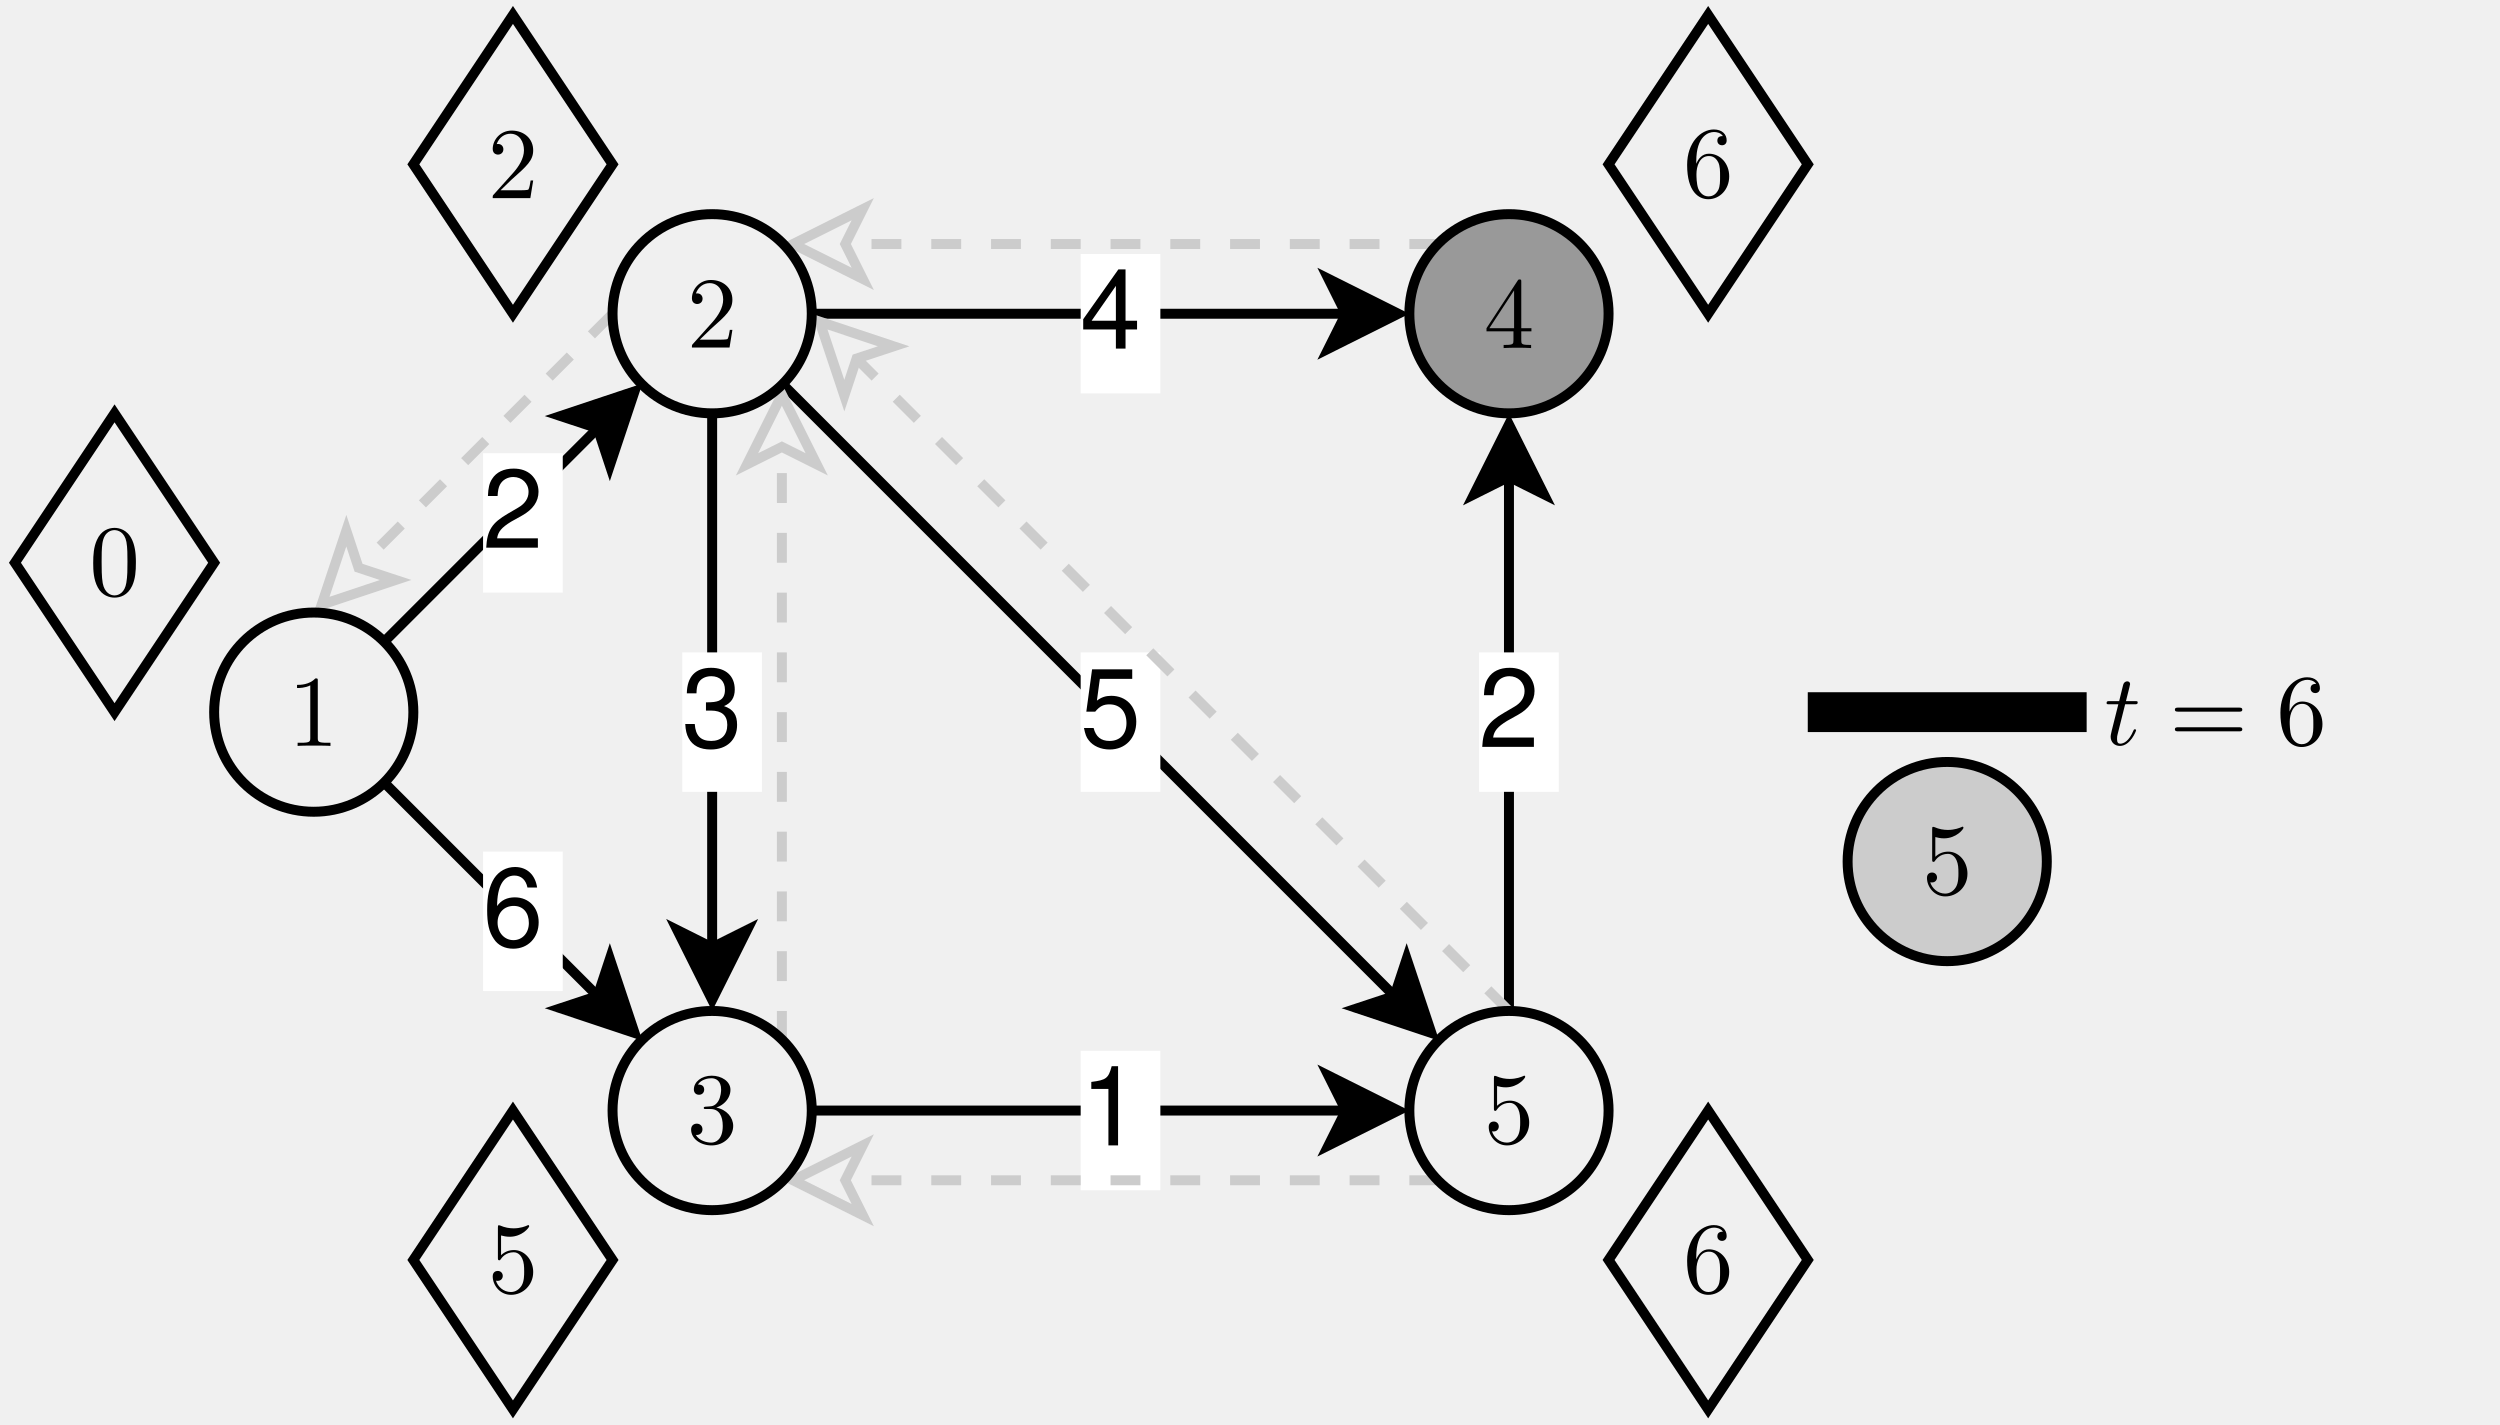
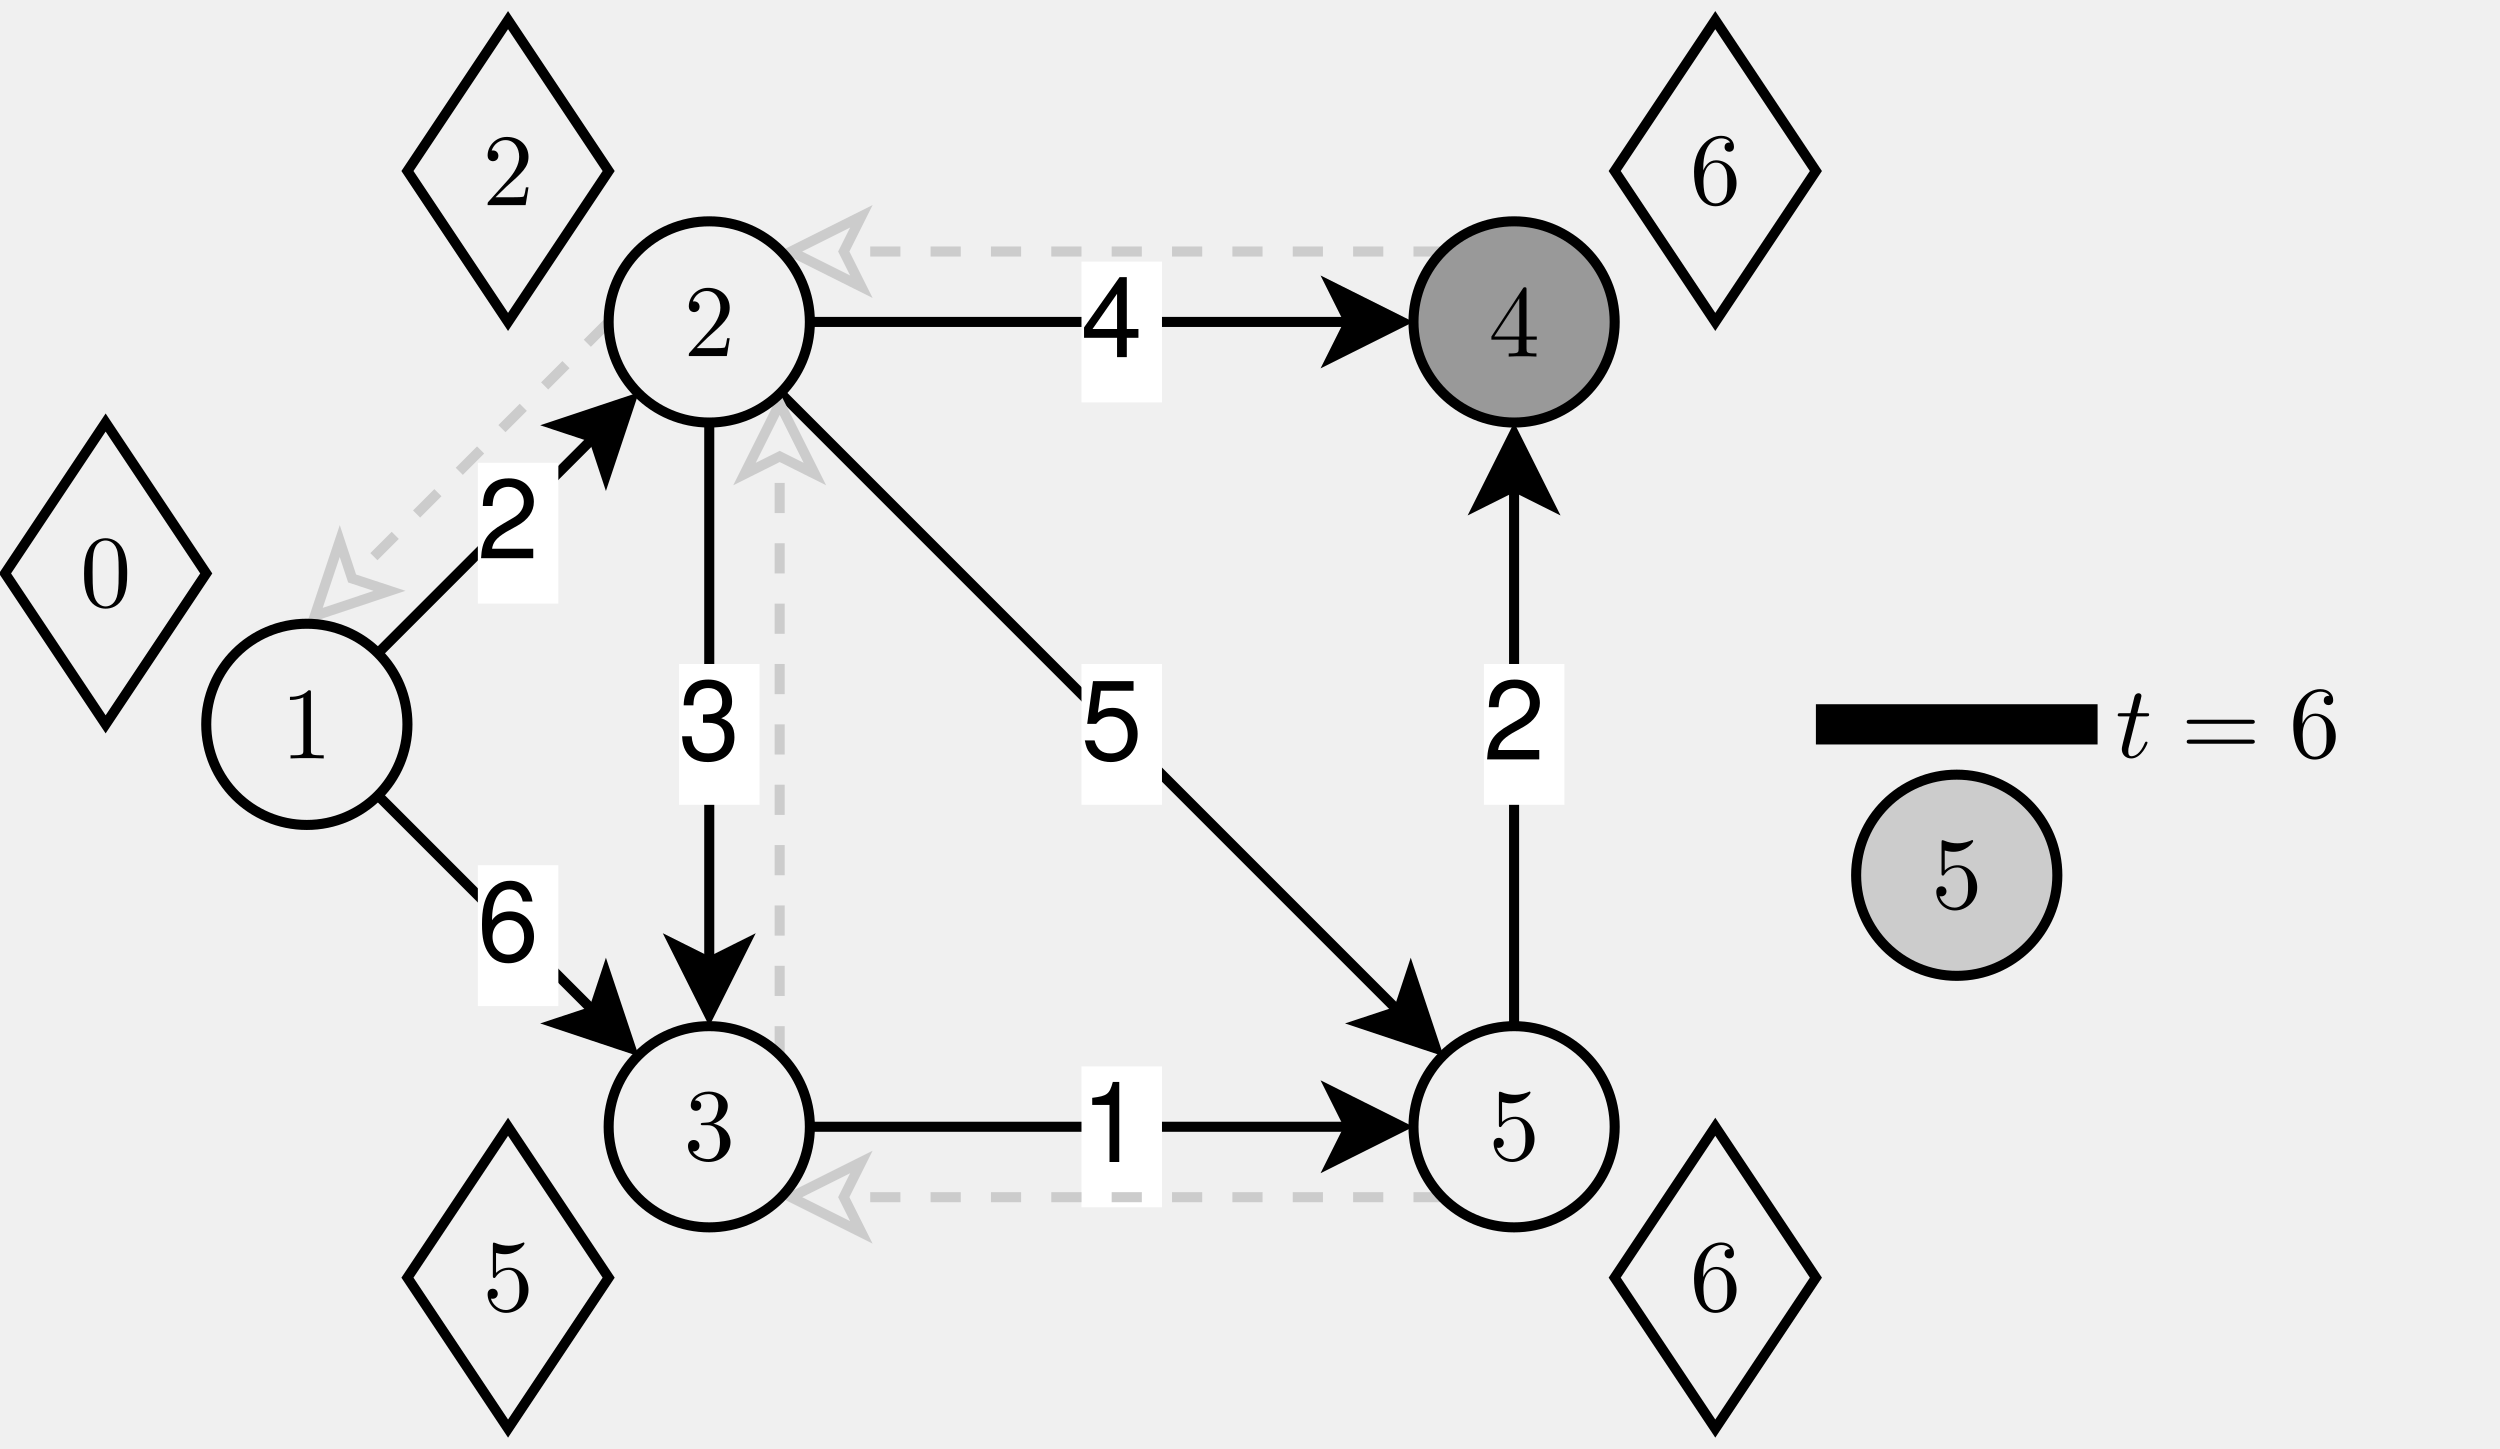
- <svg xmlns="http://www.w3.org/2000/svg" width="251px" height="143px" version="1.1" id="svg4147">
+ <svg xmlns="http://www.w3.org/2000/svg" width="248.5" height="144" version="1.1" id="svg4147">
  <defs id="defs4149" />
-   <g transform="translate(0.5,0.5)" id="g4151">
-     <path d="M 38 64 L 59.5 42.5" fill="none" stroke="#000000" stroke-miterlimit="10" pointer-events="none" id="path4173" />
-     <path d="M 63.21 38.79 L 60.73 46.22 L 59.5 42.5 L 55.78 41.27 Z" fill="#000000" stroke="#000000" stroke-miterlimit="10" pointer-events="none" id="path4175" />
-     <g fill="#000000" font-family="Helvetica" text-anchor="middle" font-size="11px" id="g4177">
-       <rect fill="#ffffff" stroke="none" x="48" y="45" width="8" height="14" stroke-width="0" id="rect4179" />
+   <g transform="translate(-0.5,2.5)" id="g4151">
+     <path d="M 38,62.5 59.5,41" stroke-miterlimit="10" pointer-events="none" id="path4173" style="fill:none;stroke:#000000;stroke-miterlimit:10" />
+     <path d="M 63.21,37.29 60.73,44.72 59.5,41 55.78,39.77 z" stroke-miterlimit="10" pointer-events="none" id="path4175" style="fill:#000000;stroke:#000000;stroke-miterlimit:10" />
+     <g font-size="11px" id="g4177" style="font-size:11px;text-anchor:middle;fill:#000000;font-family:Helvetica" transform="translate(0,-1.5)">
+       <rect x="48" y="45" width="8" height="14" id="rect4179" style="fill:#ffffff;stroke:none" />
      <text x="51" y="54.5" id="text4181">2</text>
    </g>
-     <path d="M 71 41 L 71 94.63" fill="none" stroke="#000000" stroke-miterlimit="10" pointer-events="none" id="path4193" />
-     <path d="M 71 99.88 L 67.5 92.88 L 71 94.63 L 74.5 92.88 Z" fill="#000000" stroke="#000000" stroke-miterlimit="10" pointer-events="none" id="path4195" />
-     <g fill="#000000" font-family="Helvetica" text-anchor="middle" font-size="11px" id="g4197">
-       <rect fill="#ffffff" stroke="none" x="68" y="65" width="8" height="14" stroke-width="0" id="rect4199" />
+     <path d="m 71,39.5 0,53.63" stroke-miterlimit="10" pointer-events="none" id="path4193" style="fill:none;stroke:#000000;stroke-miterlimit:10" />
+     <path d="m 71,98.38 -3.5,-7 3.5,1.75 3.5,-1.75 z" stroke-miterlimit="10" pointer-events="none" id="path4195" style="fill:#000000;stroke:#000000;stroke-miterlimit:10" />
+     <g font-size="11px" id="g4197" style="font-size:11px;text-anchor:middle;fill:#000000;font-family:Helvetica" transform="translate(0,-1.5)">
+       <rect x="68" y="65" width="8" height="14" id="rect4199" style="fill:#ffffff;stroke:none" />
      <text x="71" y="74.5" id="text4201">3</text>
    </g>
-     <path d="M 38 78 L 59.5 99.5" fill="none" stroke="#000000" stroke-miterlimit="10" pointer-events="none" id="path4203" />
-     <path d="M 63.21 103.21 L 55.78 100.73 L 59.5 99.5 L 60.73 95.78 Z" fill="#000000" stroke="#000000" stroke-miterlimit="10" pointer-events="none" id="path4205" />
-     <g fill="#000000" font-family="Helvetica" text-anchor="middle" font-size="11px" id="g4207">
-       <rect fill="#ffffff" stroke="none" x="48" y="85" width="8" height="14" stroke-width="0" id="rect4209" />
+     <path d="M 38,76.5 59.5,98" stroke-miterlimit="10" pointer-events="none" id="path4203" style="fill:none;stroke:#000000;stroke-miterlimit:10" />
+     <path d="M 63.21,101.71 55.78,99.23 59.5,98 60.73,94.28 z" stroke-miterlimit="10" pointer-events="none" id="path4205" style="fill:#000000;stroke:#000000;stroke-miterlimit:10" />
+     <g font-size="11px" id="g4207" style="font-size:11px;text-anchor:middle;fill:#000000;font-family:Helvetica" transform="translate(0,-1.5)">
+       <rect x="48" y="85" width="8" height="14" id="rect4209" style="fill:#ffffff;stroke:none" />
      <text x="51" y="94.5" id="text4211">6</text>
    </g>
-     <path d="M 81 31 L 134.63 31" fill="none" stroke="#000000" stroke-miterlimit="10" pointer-events="none" id="path4223" />
-     <path d="M 139.88 31 L 132.88 34.5 L 134.63 31 L 132.88 27.5 Z" fill="#000000" stroke="#000000" stroke-miterlimit="10" pointer-events="none" id="path4225" />
-     <g fill="#000000" font-family="Helvetica" text-anchor="middle" font-size="11px" id="g4227">
-       <rect fill="#ffffff" stroke="none" x="108" y="25" width="8" height="14" stroke-width="0" id="rect4229" />
+     <path d="m 81,29.5 53.63,0" stroke-miterlimit="10" pointer-events="none" id="path4223" style="fill:none;stroke:#000000;stroke-miterlimit:10" />
+     <path d="m 139.88,29.5 -7,3.5 1.75,-3.5 -1.75,-3.5 z" stroke-miterlimit="10" pointer-events="none" id="path4225" style="fill:#000000;stroke:#000000;stroke-miterlimit:10" />
+     <g font-size="11px" id="g4227" style="font-size:11px;text-anchor:middle;fill:#000000;font-family:Helvetica" transform="translate(0,-1.5)">
+       <rect x="108" y="25" width="8" height="14" id="rect4229" style="fill:#ffffff;stroke:none" />
      <text x="111" y="34.5" id="text4231">4</text>
    </g>
-     <path d="M 151 47.37 L 151 101" fill="none" stroke="#000000" stroke-miterlimit="10" pointer-events="none" id="path4243" />
-     <path d="M 151 42.12 L 154.5 49.12 L 151 47.37 L 147.5 49.12 Z" fill="#000000" stroke="#000000" stroke-miterlimit="10" pointer-events="none" id="path4245" />
-     <g fill="#000000" font-family="Helvetica" text-anchor="middle" font-size="11px" id="g4247">
-       <rect fill="#ffffff" stroke="none" x="148" y="65" width="8" height="14" stroke-width="0" id="rect4249" />
+     <path d="m 151,45.87 0,53.63" stroke-miterlimit="10" pointer-events="none" id="path4243" style="fill:none;stroke:#000000;stroke-miterlimit:10" />
+     <path d="m 151,40.62 3.5,7 -3.5,-1.75 -3.5,1.75 z" stroke-miterlimit="10" pointer-events="none" id="path4245" style="fill:#000000;stroke:#000000;stroke-miterlimit:10" />
+     <g font-size="11px" id="g4247" style="font-size:11px;text-anchor:middle;fill:#000000;font-family:Helvetica" transform="translate(0,-1.5)">
+       <rect x="148" y="65" width="8" height="14" id="rect4249" style="fill:#ffffff;stroke:none" />
      <text x="151" y="74.5" id="text4251">2</text>
    </g>
-     <path d="M 81 111 L 134.63 111" fill="none" stroke="#000000" stroke-miterlimit="10" pointer-events="none" id="path4253" />
-     <path d="M 139.88 111 L 132.88 114.5 L 134.63 111 L 132.88 107.5 Z" fill="#000000" stroke="#000000" stroke-miterlimit="10" pointer-events="none" id="path4255" />
-     <g fill="#000000" font-family="Helvetica" text-anchor="middle" font-size="11px" id="g4257">
-       <rect fill="#ffffff" stroke="none" x="108" y="105" width="8" height="14" stroke-width="0" id="rect4259" />
+     <path d="m 81,109.5 53.63,0" stroke-miterlimit="10" pointer-events="none" id="path4253" style="fill:none;stroke:#000000;stroke-miterlimit:10" />
+     <path d="m 139.88,109.5 -7,3.5 1.75,-3.5 -1.75,-3.5 z" stroke-miterlimit="10" pointer-events="none" id="path4255" style="fill:#000000;stroke:#000000;stroke-miterlimit:10" />
+     <g font-size="11px" id="g4257" style="font-size:11px;text-anchor:middle;fill:#000000;font-family:Helvetica" transform="translate(0,-1.5)">
+       <rect x="108" y="105" width="8" height="14" id="rect4259" style="fill:#ffffff;stroke:none" />
      <text x="111" y="114.5" id="text4261">1</text>
    </g>
-     <path d="M 78 38 L 139.5 99.5" fill="none" stroke="#000000" stroke-miterlimit="10" pointer-events="none" id="path4263" />
-     <path d="M 143.21 103.21 L 135.78 100.73 L 139.5 99.5 L 140.73 95.78 Z" fill="#000000" stroke="#000000" stroke-miterlimit="10" pointer-events="none" id="path4265" />
-     <g fill="#000000" font-family="Helvetica" text-anchor="middle" font-size="11px" id="g4267">
-       <rect fill="#ffffff" stroke="none" x="108" y="65" width="8" height="14" stroke-width="0" id="rect4269" />
+     <path d="M 78,36.5 139.5,98" stroke-miterlimit="10" pointer-events="none" id="path4263" style="fill:none;stroke:#000000;stroke-miterlimit:10" />
+     <path d="m 143.21,101.71 -7.43,-2.48 3.72,-1.23 1.23,-3.72 z" stroke-miterlimit="10" pointer-events="none" id="path4265" style="fill:#000000;stroke:#000000;stroke-miterlimit:10" />
+     <g font-size="11px" id="g4267" style="font-size:11px;text-anchor:middle;fill:#000000;font-family:Helvetica" transform="translate(0,-1.5)">
+       <rect x="108" y="65" width="8" height="14" id="rect4269" style="fill:#ffffff;stroke:none" />
      <text x="111" y="74.5" id="text4271">5</text>
    </g>
-     <path d="M 51 1 L 61 16 L 51 31 L 41 16 Z" fill="none" stroke="#000000" stroke-miterlimit="10" pointer-events="none" id="path4273" style="fill:none" />
-     <path d="M 11 41 L 21 56 L 11 71 L 1 56 Z" fill="none" stroke="#000000" stroke-miterlimit="10" pointer-events="none" id="path4283" style="fill:none" />
-     <path d="M 51 111 L 61 126 L 51 141 L 41 126 Z" fill="none" stroke="#000000" stroke-miterlimit="10" pointer-events="none" id="path4293" style="fill:none" />
-     <path d="M 171 111 L 181 126 L 171 141 L 161 126 Z" fill="none" stroke="#000000" stroke-miterlimit="10" pointer-events="none" id="path4303" style="fill:none" />
-     <path d="M 171 1 L 181 16 L 171 31 L 161 16 Z" fill="none" stroke="#000000" stroke-miterlimit="10" pointer-events="none" id="path4313" style="fill:none" />
-     <path d="M 78 118 L 78 118" fill="none" stroke="#000000" stroke-miterlimit="10" pointer-events="none" id="path4323" />
-     <path d="M 78 118 L 78 118 L 78 118 L 78 118 Z" fill="#000000" stroke="#000000" stroke-miterlimit="10" pointer-events="none" id="path4325" />
-     <path d="M 181 71 L 209 71" fill="none" stroke="#000000" stroke-width="4" stroke-miterlimit="10" pointer-events="none" id="path4327" />
-     <rect x="209" y="55" width="40" height="30" fill="none" stroke="none" pointer-events="none" id="rect4329" />
-     <ellipse cx="195" cy="86" rx="10" ry="10" fill="#cccccc" stroke="#000000" pointer-events="none" id="ellipse4339" d="m 205,86 c 0,5.523 -4.477,10 -10,10 -5.523,0 -10,-4.477 -10,-10 0,-5.523 4.477,-10 10,-10 5.523,0 10,4.477 10,10 z" />
-     <path d="M 202 71 L 202 71" fill="none" stroke="#000000" stroke-miterlimit="10" pointer-events="none" id="path4349" />
-     <path d="M 202 71 L 202 71 L 202 71 L 202 71 Z" fill="#000000" stroke="#000000" stroke-miterlimit="10" pointer-events="none" id="path4351" />
-     <path d="M 61 31 L 35.5 56.5" fill="none" stroke="#cccccc" stroke-miterlimit="10" stroke-dasharray="3 3" pointer-events="none" id="path4353" />
-     <path d="M 31.79 60.21 L 34.27 52.78 L 35.5 56.5 L 39.22 57.73 Z" fill="none" stroke="#cccccc" stroke-miterlimit="10" pointer-events="none" id="path4355" />
-     <path d="M 78 104 L 78 44.37" fill="none" stroke="#cccccc" stroke-miterlimit="10" stroke-dasharray="3 3" pointer-events="none" id="path4357" />
-     <path d="M 78 39.12 L 81.5 46.12 L 78 44.37 L 74.5 46.12 Z" fill="none" stroke="#cccccc" stroke-miterlimit="10" pointer-events="none" id="path4359" />
-     <path d="M 144 24 L 84.37 24" fill="none" stroke="#cccccc" stroke-miterlimit="10" stroke-dasharray="3 3" pointer-events="none" id="path4361" />
-     <path d="M 79.12 24 L 86.12 20.5 L 84.37 24 L 86.12 27.5 Z" fill="none" stroke="#cccccc" stroke-miterlimit="10" pointer-events="none" id="path4363" />
-     <path d="M 151 101 L 85.5 35.5" fill="none" stroke="#cccccc" stroke-miterlimit="10" stroke-dasharray="3 3" pointer-events="none" id="path4365" />
-     <path d="M 81.79 31.79 L 89.22 34.27 L 85.5 35.5 L 84.27 39.22 Z" fill="none" stroke="#cccccc" stroke-miterlimit="10" pointer-events="none" id="path4367" />
-     <path d="M 144 118 L 84.37 118" fill="none" stroke="#cccccc" stroke-miterlimit="10" stroke-dasharray="3 3" pointer-events="none" id="path4369" />
-     <path d="M 79.12 118 L 86.12 114.5 L 84.37 118 L 86.12 121.5 Z" fill="none" stroke="#cccccc" stroke-miterlimit="10" pointer-events="none" id="path4371" />
-     <ellipse cx="31" cy="71" rx="10" ry="10" fill="transparent" stroke="#000000" pointer-events="none" id="ellipse4153" d="m 41,71 c 0,5.523 -4.477,10 -10,10 -5.523,0 -10,-4.477 -10,-10 0,-5.523 4.477,-10 10,-10 5.523,0 10,4.477 10,10 z" style="fill:none" />
-     <ellipse cx="71" cy="31" rx="10" ry="10" fill="transparent" stroke="#000000" pointer-events="none" id="ellipse4163" d="m 81,31 c 0,5.523 -4.477,10 -10,10 -5.523,0 -10,-4.477 -10,-10 0,-5.523 4.477,-10 10,-10 5.523,0 10,4.477 10,10 z" style="fill:none" />
-     <ellipse cx="71" cy="111" rx="10" ry="10" fill="transparent" stroke="#000000" pointer-events="none" id="ellipse4183" d="m 81,111 c 0,5.523 -4.477,10 -10,10 -5.523,0 -10,-4.477 -10,-10 0,-5.523 4.477,-10 10,-10 5.523,0 10,4.477 10,10 z" style="fill:none" />
-     <ellipse cx="151" cy="31" rx="10" ry="10" fill="#999999" stroke="#000000" pointer-events="none" id="ellipse4213" d="m 161,31 c 0,5.523 -4.477,10 -10,10 -5.523,0 -10,-4.477 -10,-10 0,-5.523 4.477,-10 10,-10 5.523,0 10,4.477 10,10 z" />
-     <ellipse cx="151" cy="111" rx="10" ry="10" fill="transparent" stroke="#000000" pointer-events="none" id="ellipse4233" d="m 161,111 c 0,5.523 -4.477,10 -10,10 -5.523,0 -10,-4.477 -10,-10 0,-5.523 4.477,-10 10,-10 5.523,0 10,4.477 10,10 z" style="fill:none" />
-     <g transform="translate(-48.84549,-45.99035)" id="g7742">
+     <path d="m 51,-0.5 10,15 -10,15 -10,-15 z" stroke-miterlimit="10" pointer-events="none" id="path4273" style="fill:none;stroke:#000000;stroke-miterlimit:10" />
+     <path d="m 11,39.5 10,15 -10,15 -10,-15 z" stroke-miterlimit="10" pointer-events="none" id="path4283" style="fill:none;stroke:#000000;stroke-miterlimit:10" />
+     <path d="m 51,109.5 10,15 -10,15 -10,-15 z" stroke-miterlimit="10" pointer-events="none" id="path4293" style="fill:none;stroke:#000000;stroke-miterlimit:10" />
+     <path d="m 171,109.5 10,15 -10,15 -10,-15 z" stroke-miterlimit="10" pointer-events="none" id="path4303" style="fill:none;stroke:#000000;stroke-miterlimit:10" />
+     <path d="m 171,-0.5 10,15 -10,15 -10,-15 z" stroke-miterlimit="10" pointer-events="none" id="path4313" style="fill:none;stroke:#000000;stroke-miterlimit:10" />
+     <path d="m 78,116.5 0,0" stroke-miterlimit="10" pointer-events="none" id="path4323" style="fill:none;stroke:#000000;stroke-miterlimit:10" />
+     <path d="m 78,116.5 0,0 0,0 0,0 z" stroke-miterlimit="10" pointer-events="none" id="path4325" style="fill:#000000;stroke:#000000;stroke-miterlimit:10" />
+     <path d="m 181,69.5 28,0" stroke-miterlimit="10" pointer-events="none" id="path4327" style="fill:none;stroke:#000000;stroke-width:4;stroke-miterlimit:10" />
+     <rect x="209" y="53.5" width="40" height="30" pointer-events="none" id="rect4329" style="fill:none;stroke:none" />
+     <ellipse cx="195" cy="86" rx="10" ry="10" pointer-events="none" id="ellipse4339" d="m 205,86 c 0,5.523 -4.477,10 -10,10 -5.523,0 -10,-4.477 -10,-10 0,-5.523 4.477,-10 10,-10 5.523,0 10,4.477 10,10 z" style="fill:#cccccc;stroke:#000000" transform="translate(0,-1.5)" />
+     <path d="m 202,69.5 0,0" stroke-miterlimit="10" pointer-events="none" id="path4349" style="fill:none;stroke:#000000;stroke-miterlimit:10" />
+     <path d="m 202,69.5 0,0 0,0 0,0 z" stroke-miterlimit="10" pointer-events="none" id="path4351" style="fill:#000000;stroke:#000000;stroke-miterlimit:10" />
+     <path d="M 61,29.5 35.5,55" stroke-miterlimit="10" pointer-events="none" id="path4353" style="fill:none;stroke:#cccccc;stroke-miterlimit:10;stroke-dasharray:3, 3" />
+     <path d="m 31.79,58.71 2.48,-7.43 1.23,3.72 3.72,1.23 z" stroke-miterlimit="10" pointer-events="none" id="path4355" style="fill:none;stroke:#cccccc;stroke-miterlimit:10" />
+     <path d="M 78,102.5 78,42.87" stroke-miterlimit="10" pointer-events="none" id="path4357" style="fill:none;stroke:#cccccc;stroke-miterlimit:10;stroke-dasharray:3, 3" />
+     <path d="m 78,37.62 3.5,7 -3.5,-1.75 -3.5,1.75 z" stroke-miterlimit="10" pointer-events="none" id="path4359" style="fill:none;stroke:#cccccc;stroke-miterlimit:10" />
+     <path d="m 144,22.5 -59.63,0" stroke-miterlimit="10" pointer-events="none" id="path4361" style="fill:none;stroke:#cccccc;stroke-miterlimit:10;stroke-dasharray:3, 3" />
+     <path d="m 79.12,22.5 7,-3.5 -1.75,3.5 1.75,3.5 z" stroke-miterlimit="10" pointer-events="none" id="path4363" style="fill:none;stroke:#cccccc;stroke-miterlimit:10" />
+     <path d="m 144,116.5 -59.63,0" stroke-miterlimit="10" pointer-events="none" id="path4369" style="fill:none;stroke:#cccccc;stroke-miterlimit:10;stroke-dasharray:3, 3" />
+     <path d="m 79.12,116.5 7,-3.5 -1.75,3.5 1.75,3.5 z" stroke-miterlimit="10" pointer-events="none" id="path4371" style="fill:none;stroke:#cccccc;stroke-miterlimit:10" />
+     <ellipse cx="31" cy="71" rx="10" ry="10" pointer-events="none" id="ellipse4153" d="m 41,71 c 0,5.523 -4.477,10 -10,10 -5.523,0 -10,-4.477 -10,-10 0,-5.523 4.477,-10 10,-10 5.523,0 10,4.477 10,10 z" style="fill:none;stroke:#000000" transform="translate(0,-1.5)" />
+     <ellipse cx="71" cy="31" rx="10" ry="10" pointer-events="none" id="ellipse4163" d="m 81,31 c 0,5.523 -4.477,10 -10,10 -5.523,0 -10,-4.477 -10,-10 0,-5.523 4.477,-10 10,-10 5.523,0 10,4.477 10,10 z" style="fill:none;stroke:#000000" transform="translate(0,-1.5)" />
+     <ellipse cx="71" cy="111" rx="10" ry="10" pointer-events="none" id="ellipse4183" d="m 81,111 c 0,5.523 -4.477,10 -10,10 -5.523,0 -10,-4.477 -10,-10 0,-5.523 4.477,-10 10,-10 5.523,0 10,4.477 10,10 z" style="fill:none;stroke:#000000" transform="translate(0,-1.5)" />
+     <ellipse cx="151" cy="31" rx="10" ry="10" pointer-events="none" id="ellipse4213" d="m 161,31 c 0,5.523 -4.477,10 -10,10 -5.523,0 -10,-4.477 -10,-10 0,-5.523 4.477,-10 10,-10 5.523,0 10,4.477 10,10 z" style="fill:#999999;stroke:#000000" transform="translate(0,-1.5)" />
+     <ellipse cx="151" cy="111" rx="10" ry="10" pointer-events="none" id="ellipse4233" d="m 161,111 c 0,5.523 -4.477,10 -10,10 -5.523,0 -10,-4.477 -10,-10 0,-5.523 4.477,-10 10,-10 5.523,0 10,4.477 10,10 z" style="fill:none;stroke:#000000" transform="translate(0,-1.5)" />
+     <g transform="translate(-48.84549,-47.49035)" id="g7742">
      <g style="font-style:normal;font-variant:normal;font-weight:normal;font-stretch:normal;letter-spacing:normal;word-spacing:normal;text-anchor:start;fill:none;stroke:#000000;stroke-linecap:butt;stroke-linejoin:miter;stroke-miterlimit:10.433;stroke-opacity:1;stroke-dasharray:none;stroke-dashoffset:0" word-spacing="normal" letter-spacing="normal" font-size-adjust="none" font-stretch="normal" font-weight="normal" font-variant="normal" font-style="normal" stroke-miterlimit="10.433" xml:space="preserve" transform="matrix(0.2042857,0,0,-0.2042857,-35.75,188.25)" id="content">
        <path style="fill:#000000;stroke-width:0" id="path7745" d="m 478.44,422.14 0,0.74 -0.01,0.75 -0.02,0.75 -0.04,0.74 -0.04,0.75 -0.06,0.74 -0.08,0.74 -0.09,0.73 -0.12,0.73 -0.14,0.73 -0.16,0.72 -0.19,0.72 -0.21,0.72 -0.25,0.7 -0.28,0.7 -0.15,0.35 -0.16,0.34 c -2.28,4.8 -6.37,5.6 -8.47,5.6 -2.98,0 -6.62,-1.3 -8.67,-5.94 -1.59,-3.44 -1.84,-7.33 -1.84,-11.31 0,-3.74 0.2,-8.22 2.25,-12 2.14,-4.03 5.78,-5.03 8.22,-5.03 v 1.09 c -1.94,0 -4.89,1.25 -5.79,6.03 -0.54,2.98 -0.54,7.56 -0.54,10.52 0,3.18 0,6.46 0.4,9.15 0.94,5.94 4.68,6.38 5.93,6.38 1.64,0 4.93,-0.89 5.87,-5.83 0.5,-2.78 0.5,-6.58 0.5,-9.7 0,-3.75 0,-7.13 -0.55,-10.32 -0.75,-4.73 -3.59,-6.23 -5.82,-6.23 h 0 v -1.09 c 2.68,0 6.46,1.04 8.67,5.78 1.59,3.43 1.84,7.31 1.84,11.25 z" />
      </g>
    </g>
-     <g transform="translate(-28.89146,-30.87902)" id="g8007">
+     <g transform="translate(-28.89146,-32.37902)" id="g8007">
      <g style="font-style:normal;font-variant:normal;font-weight:normal;font-stretch:normal;letter-spacing:normal;word-spacing:normal;text-anchor:start;fill:none;stroke:#000000;stroke-linecap:butt;stroke-linejoin:miter;stroke-miterlimit:10.433;stroke-opacity:1;stroke-dasharray:none;stroke-dashoffset:0" word-spacing="normal" letter-spacing="normal" font-size-adjust="none" font-stretch="normal" font-weight="normal" font-variant="normal" font-style="normal" stroke-miterlimit="10.433" xml:space="preserve" transform="matrix(0.2042857,0,0,-0.2042857,-35.75,188.25)" id="g8009">
        <path style="fill:#000000;stroke-width:0" id="path8011" d="m 470.16,438.09 0,0.05 0,0.06 0,0.05 0,0.05 0,0.05 0,0.05 0,0.04 0,0.05 0,0.04 0,0.04 -0.01,0.04 0,0.04 0,0.04 0,0.03 0,0.04 -0.01,0.03 -0.01,0.07 0,0.06 -0.02,0.05 -0.01,0.05 -0.02,0.05 -0.02,0.04 -0.02,0.04 -0.02,0.03 -0.03,0.03 -0.03,0.03 -0.04,0.03 -0.04,0.02 -0.04,0.02 -0.03,0.01 -0.02,0.01 -0.03,0 -0.02,0.01 -0.03,0.01 -0.03,0 -0.03,0.01 -0.03,0 -0.04,0.01 -0.03,0 -0.04,0 -0.03,0.01 -0.04,0 -0.04,0 -0.05,0 -0.04,0 -0.04,0 -0.05,0.01 -0.05,0 -0.05,0 -0.05,0 -0.05,0 c -3.09,-3.19 -7.47,-3.19 -9.06,-3.19 v -1.55 c 1,0 3.93,0 6.51,1.3 v -25.81 c 0,-1.8 -0.14,-2.39 -4.62,-2.39 h -1.6 v -1.55 c 1.75,0.16 6.08,0.16 8.07,0.16 2,0 6.32,0 8.07,-0.16 v 1.55 h -1.59 c -4.48,0 -4.64,0.54 -4.64,2.39 z" />
      </g>
    </g>
-     <g transform="translate(11.15552,-70.87902)" id="g8149">
+     <g transform="translate(11.15552,-72.37902)" id="g8149">
      <g style="font-style:normal;font-variant:normal;font-weight:normal;font-stretch:normal;letter-spacing:normal;word-spacing:normal;text-anchor:start;fill:none;stroke:#000000;stroke-linecap:butt;stroke-linejoin:miter;stroke-miterlimit:10.433;stroke-opacity:1;stroke-dasharray:none;stroke-dashoffset:0" id="g8151" transform="matrix(0.2042857,0,0,-0.2042857,-35.75,188.25)" xml:space="preserve" stroke-miterlimit="10.433" font-style="normal" font-variant="normal" font-weight="normal" font-stretch="normal" font-size-adjust="none" letter-spacing="normal" word-spacing="normal">
        <path style="fill:#000000;stroke-width:0" d="m 461.85,410.04 5.28,5.13 c 7.76,6.87 10.76,9.56 10.76,14.54 0,5.69 -4.48,9.68 -10.56,9.68 -5.64,0 -9.33,-4.6 -9.33,-9.03 0,-2.79 2.5,-2.79 2.64,-2.79 0.86,0 2.6,0.6 2.6,2.64 0,1.3 -0.89,2.6 -2.64,2.6 -0.39,0 -0.5,0 -0.64,-0.05 1.14,3.24 3.83,5.08 6.72,5.08 4.53,0 6.68,-4.05 6.68,-8.13 0,-3.98 -2.5,-7.92 -5.23,-11.01 l -9.56,-10.66 C 458,407.5 458,407.4 458,406.2 h 18.49 l 1.4,8.67 h -1.25 c -0.25,-1.5 -0.59,-3.69 -1.09,-4.44 -0.36,-0.39 -3.64,-0.39 -4.73,-0.39 z" id="path8153" />
      </g>
    </g>
-     <g transform="translate(11.1545,9.009641)" id="g8297">
+     <g transform="translate(11.1545,7.509641)" id="g8297">
      <g style="font-style:normal;font-variant:normal;font-weight:normal;font-stretch:normal;letter-spacing:normal;word-spacing:normal;text-anchor:start;fill:none;stroke:#000000;stroke-linecap:butt;stroke-linejoin:miter;stroke-miterlimit:10.433;stroke-opacity:1;stroke-dasharray:none;stroke-dashoffset:0" word-spacing="normal" letter-spacing="normal" font-size-adjust="none" font-stretch="normal" font-weight="normal" font-variant="normal" font-style="normal" stroke-miterlimit="10.433" xml:space="preserve" transform="matrix(0.2042857,0,0,-0.2042857,-35.75,188.25)" id="g8299">
        <path style="fill:#000000;stroke-width:0" id="path8301" d="m 469.97,423.73 0.38,0.13 0.37,0.15 0.37,0.15 0.35,0.17 0.35,0.18 0.34,0.19 0.33,0.2 0.32,0.22 0.31,0.22 0.31,0.23 0.29,0.24 0.28,0.25 0.27,0.26 0.26,0.27 0.25,0.27 0.24,0.29 0.22,0.29 0.21,0.3 0.2,0.3 0.19,0.32 0.18,0.32 0.16,0.32 0.14,0.33 0.14,0.34 0.11,0.34 0.11,0.34 0.09,0.35 0.07,0.36 0.06,0.36 0.04,0.36 0.02,0.36 0.01,0.37 c 0,4.08 -4.39,6.88 -9.17,6.88 -5.03,0 -8.81,-3 -8.81,-6.78 0,-1.65 1.09,-2.6 2.54,-2.6 1.54,0 2.54,1.1 2.54,2.55 0,2.48 -2.35,2.48 -3.08,2.48 1.53,2.44 4.83,3.1 6.62,3.1 2.03,0 4.78,-1.1 4.78,-5.58 0,-0.61 -0.11,-3.49 -1.4,-5.69 -1.49,-2.39 -3.19,-2.53 -4.42,-2.59 -0.41,-0.05 -1.6,-0.14 -1.96,-0.14 -0.39,-0.05 -0.75,-0.1 -0.75,-0.6 0,-0.54 0.36,-0.54 1.21,-0.54 h 2.18 c 4.1,0 5.94,-3.39 5.94,-8.29 0,-6.76 -3.44,-8.21 -5.64,-8.21 -2.14,0 -5.88,0.84 -7.61,3.78 1.73,-0.24 3.28,0.86 3.28,2.75 0,1.79 -1.34,2.78 -2.8,2.78 -1.18,0 -2.78,-0.69 -2.78,-2.89 0,-4.53 4.63,-7.81 10.07,-7.81 6.07,0 10.61,4.53 10.61,9.6 0,4.1 -3.15,7.97 -8.32,9.02 z" />
      </g>
    </g>
-     <g transform="translate(91.1545,-70.82386)" id="g8451">
+     <g transform="translate(91.1545,-72.32386)" id="g8451">
      <g style="font-style:normal;font-variant:normal;font-weight:normal;font-stretch:normal;letter-spacing:normal;word-spacing:normal;text-anchor:start;fill:none;stroke:#000000;stroke-linecap:butt;stroke-linejoin:miter;stroke-miterlimit:10.433;stroke-opacity:1;stroke-dasharray:none;stroke-dashoffset:0" id="g8453" transform="matrix(0.2042857,0,0,-0.2042857,-35.75,188.25)" xml:space="preserve" stroke-miterlimit="10.433" font-style="normal" font-variant="normal" font-weight="normal" font-stretch="normal" font-size-adjust="none" letter-spacing="normal" word-spacing="normal">
        <path style="fill:#000000;stroke-width:0" d="m 470.16,414.42 v -4.33 c 0,-1.8 -0.09,-2.34 -3.78,-2.34 h -1.05 v -1.55 c 2.05,0.16 4.64,0.16 6.74,0.16 2.09,0 4.73,0 6.76,-0.16 v 1.55 h -1.04 c -3.69,0 -3.79,0.54 -3.79,2.34 v 4.33 h 4.99 v 1.54 H 474 v 22.68 c 0,1 0,1.29 -0.79,1.29 -0.46,0 -0.6,0 -1,-0.61 l -15.3,-23.36 h 1.41 l 12.15,18.58 v -18.58 h -12.15 -1.41 v -1.54 z" id="path8455" />
      </g>
    </g>
-     <g transform="translate(91.15552,9.009642)" id="g8611">
+     <g transform="translate(91.15552,7.509642)" id="g8611">
      <g style="font-style:normal;font-variant:normal;font-weight:normal;font-stretch:normal;letter-spacing:normal;word-spacing:normal;text-anchor:start;fill:none;stroke:#000000;stroke-linecap:butt;stroke-linejoin:miter;stroke-miterlimit:10.433;stroke-opacity:1;stroke-dasharray:none;stroke-dashoffset:0" word-spacing="normal" letter-spacing="normal" font-size-adjust="none" font-stretch="normal" font-weight="normal" font-variant="normal" font-style="normal" stroke-miterlimit="10.433" xml:space="preserve" transform="matrix(0.2042857,0,0,-0.2042857,-35.75,188.25)" id="g8613">
        <path style="fill:#000000;stroke-width:0" id="path8615" d="m 477.89,416.21 -0.01,0.56 -0.03,0.54 -0.06,0.54 -0.08,0.53 -0.1,0.53 -0.13,0.51 -0.14,0.5 -0.17,0.5 -0.18,0.48 -0.21,0.47 -0.22,0.46 -0.24,0.44 -0.26,0.43 -0.28,0.41 -0.29,0.4 -0.31,0.38 -0.33,0.36 -0.34,0.35 -0.36,0.32 -0.37,0.31 -0.38,0.29 -0.4,0.26 -0.41,0.25 -0.42,0.22 -0.43,0.2 -0.44,0.17 -0.46,0.15 -0.46,0.13 -0.48,0.09 -0.48,0.07 -0.49,0.05 -0.5,0.01 c -2.39,0 -4.54,-0.8 -6.33,-2.53 v 9.7 c 1,-0.29 2.64,-0.64 4.23,-0.64 6.13,0 9.61,4.53 9.61,5.19 0,0.3 -0.14,0.55 -0.5,0.55 -0.05,0 -0.14,0 -0.39,-0.16 -1,-0.45 -3.44,-1.44 -6.78,-1.44 -1.98,0 -4.28,0.35 -6.63,1.39 -0.39,0.14 -0.5,0.14 -0.59,0.14 -0.5,0 -0.5,-0.39 -0.5,-1.18 v -14.75 c 0,-0.89 0,-1.3 0.7,-1.3 0.35,0 0.44,0.16 0.64,0.45 0.55,0.8 2.4,3.49 6.43,3.49 2.59,0 3.84,-2.3 4.23,-3.19 0.81,-1.84 0.91,-3.78 0.91,-6.28 0,-1.74 0,-4.74 -1.21,-6.83 -1.18,-1.94 -3.03,-3.23 -5.32,-3.23 -3.64,0 -6.47,2.64 -7.33,5.57 0.15,-0.04 0.31,-0.09 0.86,-0.09 1.64,0 2.48,1.25 2.48,2.44 0,1.2 -0.84,2.44 -2.48,2.44 -0.71,0 -2.46,-0.35 -2.46,-2.65 0,-4.28 3.44,-9.1 9.04,-9.1 5.76,0 10.85,4.78 10.85,11.1 z" />
      </g>
    </g>
-     <g id="g10381" transform="translate(153.4609,-30.99036)">
+     <g id="g10381" transform="translate(153.4609,-32.49036)">
      <g word-spacing="normal" letter-spacing="normal" font-size-adjust="none" font-stretch="normal" font-weight="normal" font-variant="normal" font-style="normal" stroke-miterlimit="10.433" xml:space="preserve" transform="matrix(0.2042857,0,0,-0.2042857,-35.75,188.25)" id="g10383" style="font-style:normal;font-variant:normal;font-weight:normal;font-stretch:normal;letter-spacing:normal;word-spacing:normal;text-anchor:start;fill:none;stroke:#000000;stroke-linecap:butt;stroke-linejoin:miter;stroke-miterlimit:10.433;stroke-opacity:1;stroke-dasharray:none;stroke-dashoffset:0">
        <path id="path10385" d="m 465.79,426.12 h 4.68 c 0.99,0 1.49,0 1.49,1 0,0.55 -0.5,0.55 -1.39,0.55 h -4.39 c 1.79,7.08 2.04,8.08 2.04,8.37 0,0.85 -0.59,1.35 -1.43,1.35 -0.16,0 -1.55,-0.05 -2,-1.8 l -1.94,-7.92 h -4.69 c -1,0 -1.5,0 -1.5,-0.94 0,-0.61 0.41,-0.61 1.41,-0.61 h 4.37 c -3.58,-14.14 -3.78,-14.98 -3.78,-15.89 0,-2.69 1.89,-4.58 4.58,-4.58 5.08,0 7.92,7.27 7.92,7.67 0,0.5 -0.39,0.5 -0.59,0.5 -0.46,0 -0.5,-0.15 -0.75,-0.7 -2.14,-5.17 -4.78,-6.37 -6.47,-6.37 -1.05,0 -1.55,0.65 -1.55,2.29 0,1.19 0.09,1.55 0.3,2.39 z" style="fill:#000000;stroke-width:0" />
        <path id="path10387" d="m 521.68,422.5 0.14,0 0.14,0 0.14,0 0.08,0.01 0.07,0 0.07,0.01 0.07,0.01 0.07,0.01 0.07,0.01 0.07,0.01 0.07,0.02 0.06,0.02 0.06,0.02 0.07,0.02 0.05,0.03 0.06,0.03 0.05,0.04 0.05,0.03 0.05,0.05 0.04,0.04 0.04,0.05 0.02,0.03 0.02,0.03 0.01,0.02 0.02,0.03 0.01,0.03 0.02,0.04 0.01,0.03 0.01,0.04 0.01,0.03 0.01,0.04 0.01,0.04 0,0.04 0.01,0.04 0,0.04 0,0.04 0,0.05 c 0,1 -0.95,1 -1.64,1 h -29.84 c -0.7,0 -1.64,0 -1.64,-1 0,-0.98 0.94,-0.98 1.69,-0.98 z" style="fill:#000000;stroke-width:0" />
        <path id="path10389" d="m 521.72,412.82 0.07,0 0.06,0 0.14,0.01 0.14,0 0.07,0 0.07,0.01 0.07,0.01 0.07,0 0.07,0.01 0.06,0.02 0.07,0.01 0.07,0.02 0.06,0.02 0.06,0.02 0.06,0.02 0.06,0.03 0.05,0.03 0.06,0.04 0.04,0.04 0.05,0.04 0.04,0.05 0.02,0.02 0.02,0.03 0.02,0.02 0.02,0.03 0.02,0.03 0.01,0.03 0.01,0.03 0.02,0.03 0.01,0.04 0.01,0.03 0.01,0.04 0.01,0.04 0.01,0.04 0,0.04 0.01,0.04 0,0.04 0,0.05 0,0.04 c 0,1 -0.95,1 -1.68,1 h -29.75 c -0.75,0 -1.69,0 -1.69,-1 0,-1 0.94,-1 1.64,-1 z" style="fill:#000000;stroke-width:0" />
        <path id="path10391" d="m 546.57,422.54 v 1.19 c 0,12.61 6.18,14.41 8.72,14.41 1.19,0 3.28,-0.3 4.38,-2 -0.74,0 -2.74,0 -2.74,-2.24 0,-1.54 1.21,-2.29 2.3,-2.29 0.8,0 2.28,0.45 2.28,2.39 0,3 -2.19,5.39 -6.31,5.39 -6.39,0 -13.11,-6.44 -13.11,-17.44 0,-13.31 5.78,-16.84 10.41,-16.84 5.53,0 10.26,4.68 10.26,11.25 0,6.32 -4.44,11.12 -9.97,11.12 l -0.04,-1.16 c 0.79,0 3.09,0 4.64,-3.09 0.89,-1.83 0.89,-4.37 0.89,-6.81 0,-2.39 0,-4.89 -0.85,-6.69 -1.5,-2.98 -3.78,-3.23 -4.93,-3.23 h 0 c -3.15,0 -4.63,2.98 -4.93,3.73 -0.9,2.34 -0.9,6.33 -0.9,7.23 0,3.88 1.59,8.86 6.08,8.86 l 0.04,1.16 c -3.37,0 -5.22,-2.55 -6.22,-4.94 z" style="fill:#000000;stroke-width:0" />
      </g>
    </g>
-     <g id="g10777" transform="translate(111.1545,-85.99036)">
+     <g id="g10777" transform="translate(111.1545,-87.49036)">
      <g word-spacing="normal" letter-spacing="normal" font-size-adjust="none" font-stretch="normal" font-weight="normal" font-variant="normal" font-style="normal" stroke-miterlimit="10.433" xml:space="preserve" transform="matrix(0.2042857,0,0,-0.2042857,-35.75,188.25)" id="g10779" style="font-style:normal;font-variant:normal;font-weight:normal;font-stretch:normal;letter-spacing:normal;word-spacing:normal;text-anchor:start;fill:none;stroke:#000000;stroke-linecap:butt;stroke-linejoin:miter;stroke-miterlimit:10.433;stroke-opacity:1;stroke-dasharray:none;stroke-dashoffset:0">
        <path id="path10781" d="m 462.1,422.54 v 1.19 c 0,12.61 6.17,14.41 8.72,14.41 1.18,0 3.28,-0.3 4.37,-2 -0.73,0 -2.73,0 -2.73,-2.24 0,-1.54 1.2,-2.29 2.29,-2.29 0.8,0 2.29,0.45 2.29,2.39 0,3 -2.19,5.39 -6.32,5.39 -6.39,0 -13.11,-6.44 -13.11,-17.44 0,-13.31 5.78,-16.84 10.41,-16.84 5.53,0 10.27,4.68 10.27,11.25 0,6.32 -4.44,11.12 -9.97,11.12 l -0.05,-1.16 c 0.8,0 3.09,0 4.64,-3.09 0.89,-1.83 0.89,-4.37 0.89,-6.81 0,-2.39 0,-4.89 -0.84,-6.69 -1.5,-2.98 -3.78,-3.23 -4.94,-3.23 h 0 c -3.14,0 -4.63,2.98 -4.92,3.73 -0.91,2.34 -0.91,6.33 -0.91,7.23 0,3.88 1.6,8.86 6.08,8.86 l 0.05,1.16 c -3.38,0 -5.22,-2.55 -6.22,-4.94 z" style="fill:#000000;stroke-width:0" />
      </g>
    </g>
-     <g transform="translate(-8.84448,24.00964)" id="g8611-4">
+     <g transform="translate(-8.84448,22.50964)" id="g8611-4">
      <g style="font-style:normal;font-variant:normal;font-weight:normal;font-stretch:normal;letter-spacing:normal;word-spacing:normal;text-anchor:start;fill:none;stroke:#000000;stroke-linecap:butt;stroke-linejoin:miter;stroke-miterlimit:10.433;stroke-opacity:1;stroke-dasharray:none;stroke-dashoffset:0" word-spacing="normal" letter-spacing="normal" font-size-adjust="none" font-stretch="normal" font-weight="normal" font-variant="normal" font-style="normal" stroke-miterlimit="10.433" xml:space="preserve" transform="matrix(0.2042857,0,0,-0.2042857,-35.75,188.25)" id="g8613-3">
        <path style="fill:#000000;stroke-width:0" id="path8615-8" d="m 477.89,416.21 -0.01,0.56 -0.03,0.54 -0.06,0.54 -0.08,0.53 -0.1,0.53 -0.13,0.51 -0.14,0.5 -0.17,0.5 -0.18,0.48 -0.21,0.47 -0.22,0.46 -0.24,0.44 -0.26,0.43 -0.28,0.41 -0.29,0.4 -0.31,0.38 -0.33,0.36 -0.34,0.35 -0.36,0.32 -0.37,0.31 -0.38,0.29 -0.4,0.26 -0.41,0.25 -0.42,0.22 -0.43,0.2 -0.44,0.17 -0.46,0.15 -0.46,0.13 -0.48,0.09 -0.48,0.07 -0.49,0.05 -0.5,0.01 c -2.39,0 -4.54,-0.8 -6.33,-2.53 v 9.7 c 1,-0.29 2.64,-0.64 4.23,-0.64 6.13,0 9.61,4.53 9.61,5.19 0,0.3 -0.14,0.55 -0.5,0.55 -0.05,0 -0.14,0 -0.39,-0.16 -1,-0.45 -3.44,-1.44 -6.78,-1.44 -1.98,0 -4.28,0.35 -6.63,1.39 -0.39,0.14 -0.5,0.14 -0.59,0.14 -0.5,0 -0.5,-0.39 -0.5,-1.18 v -14.75 c 0,-0.89 0,-1.3 0.7,-1.3 0.35,0 0.44,0.16 0.64,0.45 0.55,0.8 2.4,3.49 6.43,3.49 2.59,0 3.84,-2.3 4.23,-3.19 0.81,-1.84 0.91,-3.78 0.91,-6.28 0,-1.74 0,-4.74 -1.21,-6.83 -1.18,-1.94 -3.03,-3.23 -5.32,-3.23 -3.64,0 -6.47,2.64 -7.33,5.57 0.15,-0.04 0.31,-0.09 0.86,-0.09 1.64,0 2.48,1.25 2.48,2.44 0,1.2 -0.84,2.44 -2.48,2.44 -0.71,0 -2.46,-0.35 -2.46,-2.65 0,-4.28 3.44,-9.1 9.04,-9.1 5.76,0 10.85,4.78 10.85,11.1 z" />
      </g>
    </g>
-     <g transform="translate(-8.84448,-85.87902)" id="g8149-6">
+     <g transform="translate(-8.84448,-87.37902)" id="g8149-6">
      <g style="font-style:normal;font-variant:normal;font-weight:normal;font-stretch:normal;letter-spacing:normal;word-spacing:normal;text-anchor:start;fill:none;stroke:#000000;stroke-linecap:butt;stroke-linejoin:miter;stroke-miterlimit:10.433;stroke-opacity:1;stroke-dasharray:none;stroke-dashoffset:0" id="g8151-4" transform="matrix(0.2042857,0,0,-0.2042857,-35.75,188.25)" xml:space="preserve" stroke-miterlimit="10.433" font-style="normal" font-variant="normal" font-weight="normal" font-stretch="normal" font-size-adjust="none" letter-spacing="normal" word-spacing="normal">
        <path style="fill:#000000;stroke-width:0" d="m 461.85,410.04 5.28,5.13 c 7.76,6.87 10.76,9.56 10.76,14.54 0,5.69 -4.48,9.68 -10.56,9.68 -5.64,0 -9.33,-4.6 -9.33,-9.03 0,-2.79 2.5,-2.79 2.64,-2.79 0.86,0 2.6,0.6 2.6,2.64 0,1.3 -0.89,2.6 -2.64,2.6 -0.39,0 -0.5,0 -0.64,-0.05 1.14,3.24 3.83,5.08 6.72,5.08 4.53,0 6.68,-4.05 6.68,-8.13 0,-3.98 -2.5,-7.92 -5.23,-11.01 l -9.56,-10.66 C 458,407.5 458,407.4 458,406.2 h 18.49 l 1.4,8.67 h -1.25 c -0.25,-1.5 -0.59,-3.69 -1.09,-4.44 -0.36,-0.39 -3.64,-0.39 -4.73,-0.39 z" id="path8153-0" />
      </g>
    </g>
-     <g transform="translate(135.1555,-15.99036)" id="g8611-6">
+     <g transform="translate(135.1555,-17.49036)" id="g8611-6">
      <g style="font-style:normal;font-variant:normal;font-weight:normal;font-stretch:normal;letter-spacing:normal;word-spacing:normal;text-anchor:start;fill:none;stroke:#000000;stroke-linecap:butt;stroke-linejoin:miter;stroke-miterlimit:10.433;stroke-opacity:1;stroke-dasharray:none;stroke-dashoffset:0" word-spacing="normal" letter-spacing="normal" font-size-adjust="none" font-stretch="normal" font-weight="normal" font-variant="normal" font-style="normal" stroke-miterlimit="10.433" xml:space="preserve" transform="matrix(0.2042857,0,0,-0.2042857,-35.75,188.25)" id="g8613-1">
        <path style="fill:#000000;stroke-width:0" id="path8615-4" d="m 477.89,416.21 -0.01,0.56 -0.03,0.54 -0.06,0.54 -0.08,0.53 -0.1,0.53 -0.13,0.51 -0.14,0.5 -0.17,0.5 -0.18,0.48 -0.21,0.47 -0.22,0.46 -0.24,0.44 -0.26,0.43 -0.28,0.41 -0.29,0.4 -0.31,0.38 -0.33,0.36 -0.34,0.35 -0.36,0.32 -0.37,0.31 -0.38,0.29 -0.4,0.26 -0.41,0.25 -0.42,0.22 -0.43,0.2 -0.44,0.17 -0.46,0.15 -0.46,0.13 -0.48,0.09 -0.48,0.07 -0.49,0.05 -0.5,0.01 c -2.39,0 -4.54,-0.8 -6.33,-2.53 v 9.7 c 1,-0.29 2.64,-0.64 4.23,-0.64 6.13,0 9.61,4.53 9.61,5.19 0,0.3 -0.14,0.55 -0.5,0.55 -0.05,0 -0.14,0 -0.39,-0.16 -1,-0.45 -3.44,-1.44 -6.78,-1.44 -1.98,0 -4.28,0.35 -6.63,1.39 -0.39,0.14 -0.5,0.14 -0.59,0.14 -0.5,0 -0.5,-0.39 -0.5,-1.18 v -14.75 c 0,-0.89 0,-1.3 0.7,-1.3 0.35,0 0.44,0.16 0.64,0.45 0.55,0.8 2.4,3.49 6.43,3.49 2.59,0 3.84,-2.3 4.23,-3.19 0.81,-1.84 0.91,-3.78 0.91,-6.28 0,-1.74 0,-4.74 -1.21,-6.83 -1.18,-1.94 -3.03,-3.23 -5.32,-3.23 -3.64,0 -6.47,2.64 -7.33,5.57 0.15,-0.04 0.31,-0.09 0.86,-0.09 1.64,0 2.48,1.25 2.48,2.44 0,1.2 -0.84,2.44 -2.48,2.44 -0.71,0 -2.46,-0.35 -2.46,-2.65 0,-4.28 3.44,-9.1 9.04,-9.1 5.76,0 10.85,4.78 10.85,11.1 z" />
      </g>
    </g>
-     <g id="g10777-1" transform="translate(111.1545,24.00964)">
+     <g id="g10777-1" transform="translate(111.1545,22.50964)">
      <g word-spacing="normal" letter-spacing="normal" font-size-adjust="none" font-stretch="normal" font-weight="normal" font-variant="normal" font-style="normal" stroke-miterlimit="10.433" xml:space="preserve" transform="matrix(0.2042857,0,0,-0.2042857,-35.75,188.25)" id="g10779-9" style="font-style:normal;font-variant:normal;font-weight:normal;font-stretch:normal;letter-spacing:normal;word-spacing:normal;text-anchor:start;fill:none;stroke:#000000;stroke-linecap:butt;stroke-linejoin:miter;stroke-miterlimit:10.433;stroke-opacity:1;stroke-dasharray:none;stroke-dashoffset:0">
        <path id="path10781-2" d="m 462.1,422.54 v 1.19 c 0,12.61 6.17,14.41 8.72,14.41 1.18,0 3.28,-0.3 4.37,-2 -0.73,0 -2.73,0 -2.73,-2.24 0,-1.54 1.2,-2.29 2.29,-2.29 0.8,0 2.29,0.45 2.29,2.39 0,3 -2.19,5.39 -6.32,5.39 -6.39,0 -13.11,-6.44 -13.11,-17.44 0,-13.31 5.78,-16.84 10.41,-16.84 5.53,0 10.27,4.68 10.27,11.25 0,6.32 -4.44,11.12 -9.97,11.12 l -0.05,-1.16 c 0.8,0 3.09,0 4.64,-3.09 0.89,-1.83 0.89,-4.37 0.89,-6.81 0,-2.39 0,-4.89 -0.84,-6.69 -1.5,-2.98 -3.78,-3.23 -4.94,-3.23 h 0 c -3.14,0 -4.63,2.98 -4.92,3.73 -0.91,2.34 -0.91,6.33 -0.91,7.23 0,3.88 1.6,8.86 6.08,8.86 l 0.05,1.16 c -3.38,0 -5.22,-2.55 -6.22,-4.94 z" style="fill:#000000;stroke-width:0" />
      </g>
    </g>
  </g>
</svg>
